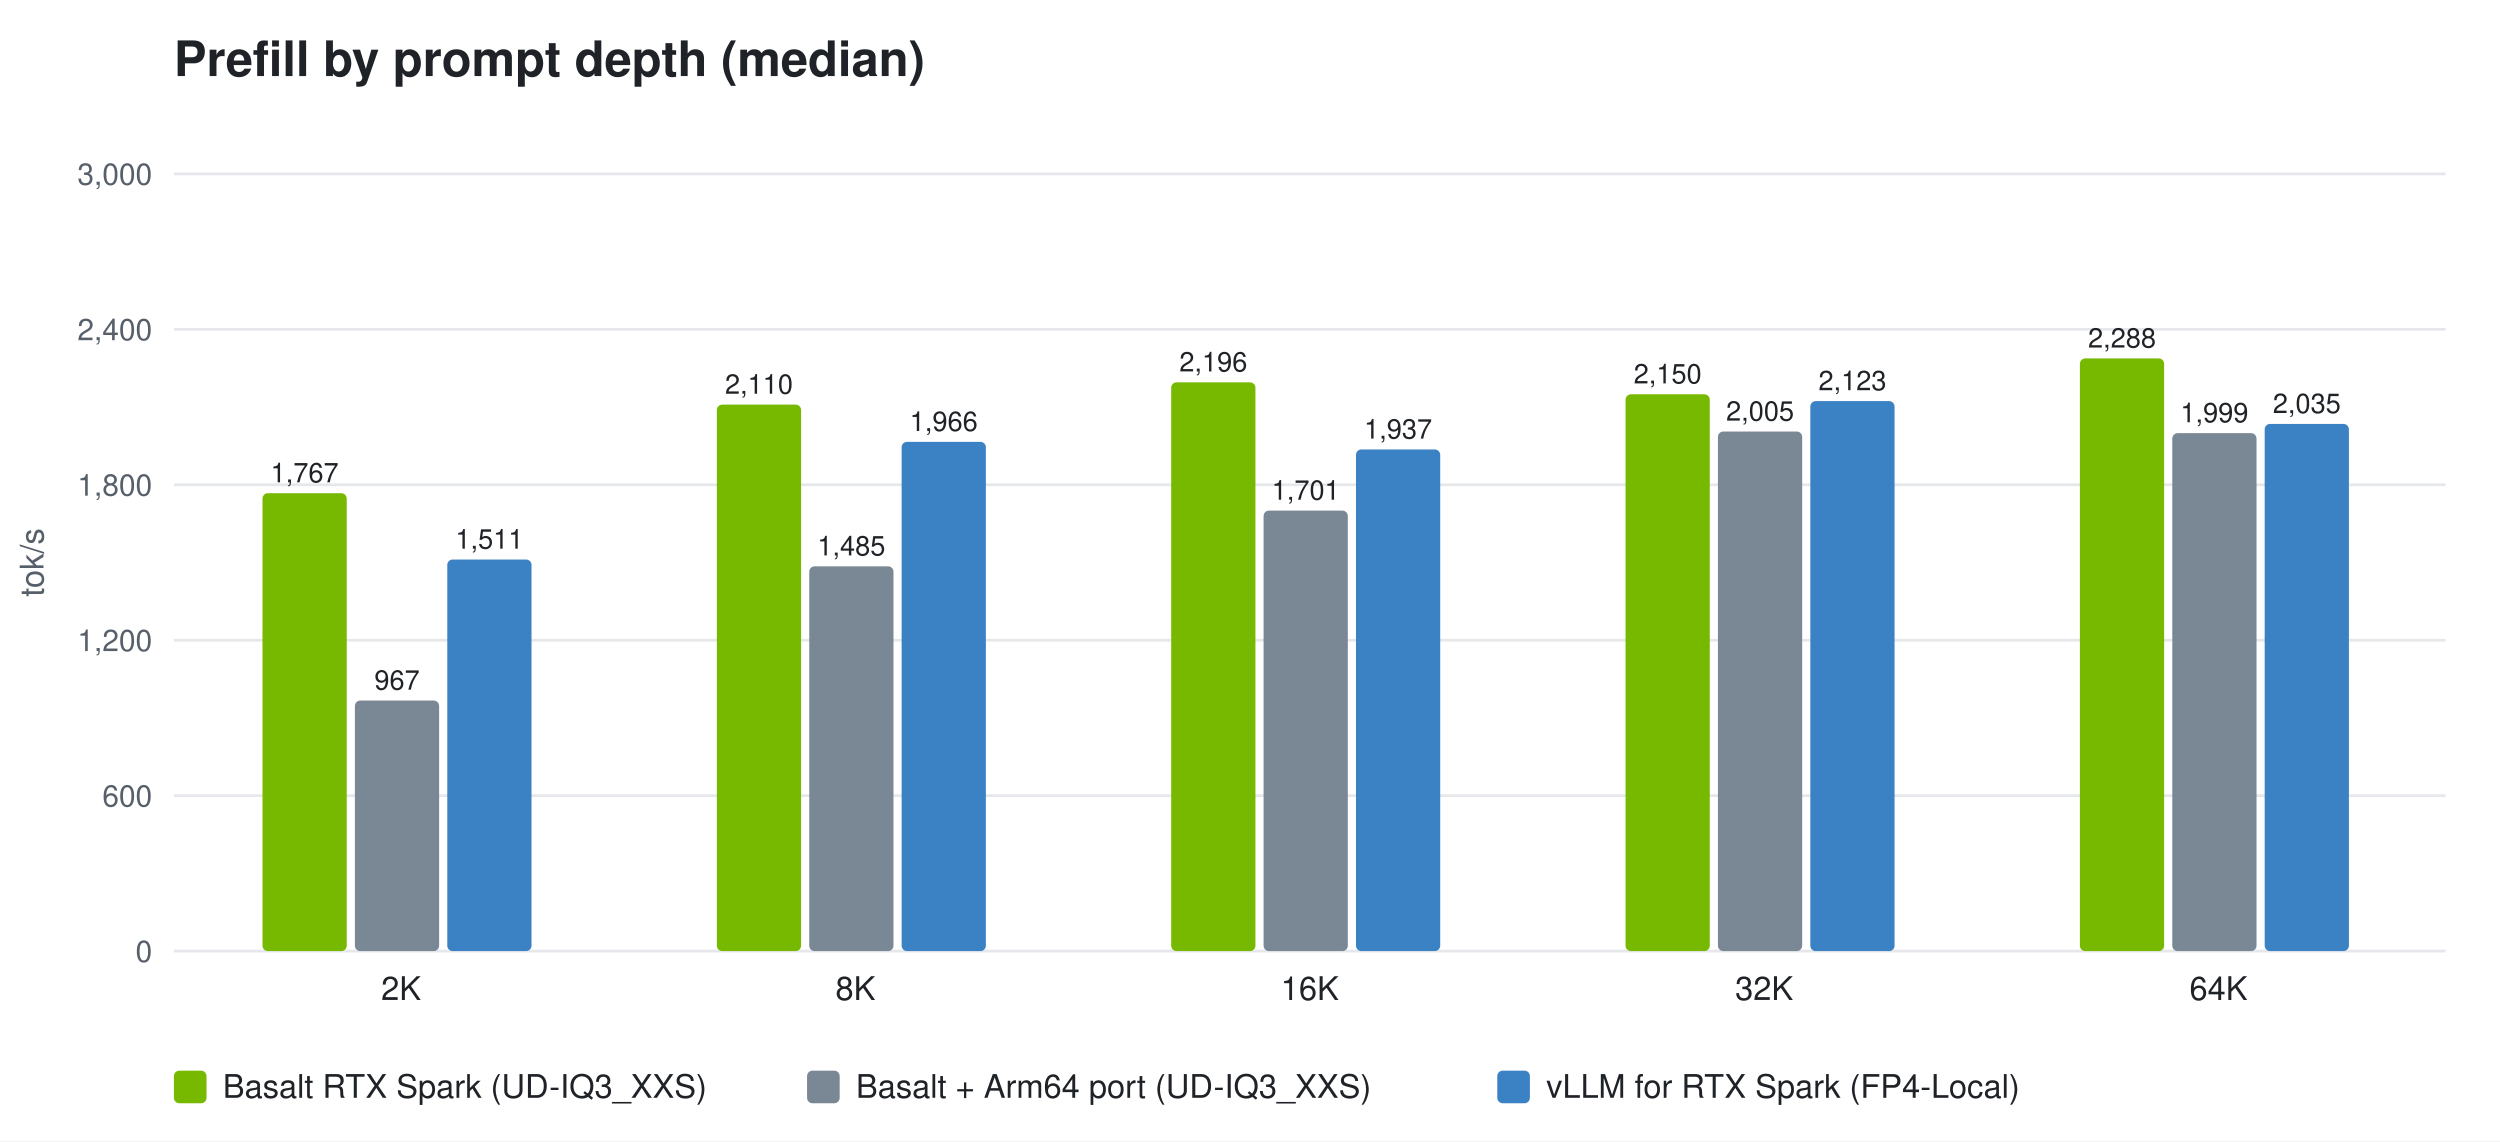
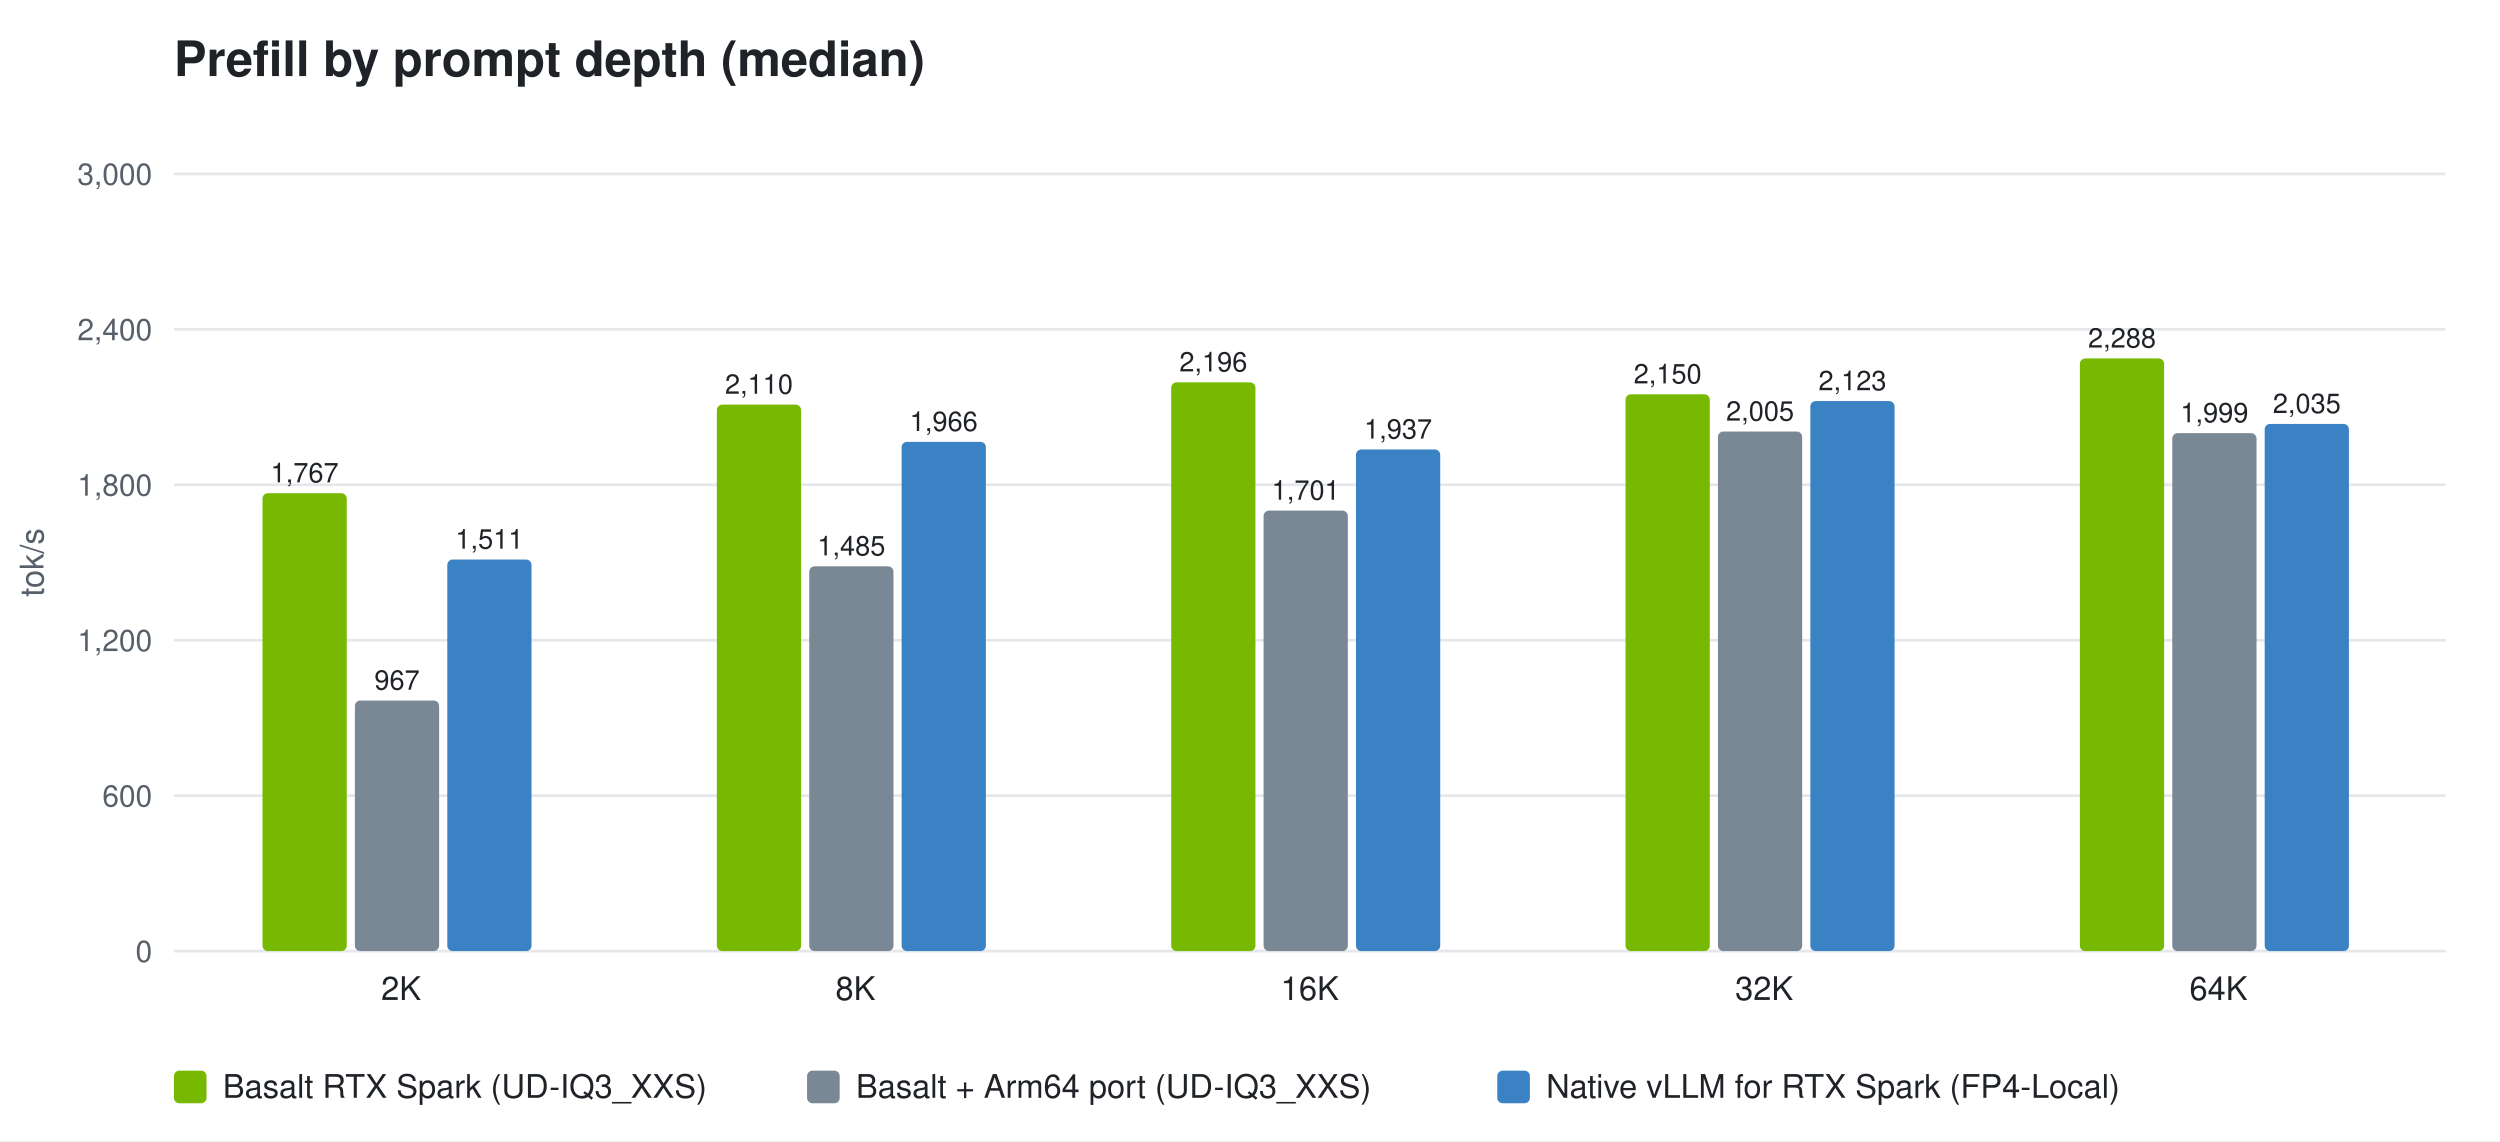
<svg xmlns="http://www.w3.org/2000/svg" width="920" height="420" viewBox="0 0 920 420" font-family="Segoe UI, Helvetica, Arial, sans-serif">
  <rect width="920" height="420" fill="#ffffff" />
  <text x="64" y="28" font-size="18" font-weight="600" fill="#1f2328">Prefill by prompt depth (median)</text>
  <line x1="64" y1="350.0" x2="900" y2="350.0" stroke="#e5e7eb" />
  <text x="56" y="354.0" font-size="11" text-anchor="end" fill="#57606a">0</text>
  <line x1="64" y1="292.8" x2="900" y2="292.8" stroke="#e5e7eb" />
  <text x="56" y="296.8" font-size="11" text-anchor="end" fill="#57606a">600</text>
  <line x1="64" y1="235.6" x2="900" y2="235.6" stroke="#e5e7eb" />
  <text x="56" y="239.6" font-size="11" text-anchor="end" fill="#57606a">1,200</text>
  <line x1="64" y1="178.4" x2="900" y2="178.4" stroke="#e5e7eb" />
  <text x="56" y="182.4" font-size="11" text-anchor="end" fill="#57606a">1,800</text>
  <line x1="64" y1="121.2" x2="900" y2="121.2" stroke="#e5e7eb" />
  <text x="56" y="125.2" font-size="11" text-anchor="end" fill="#57606a">2,400</text>
  <line x1="64" y1="64.0" x2="900" y2="64.0" stroke="#e5e7eb" />
  <text x="56" y="68.0" font-size="11" text-anchor="end" fill="#57606a">3,000</text>
  <text x="16" y="207" font-size="12" fill="#57606a" transform="rotate(-90 16 207)" text-anchor="middle">tok/s</text>
  <rect x="96.6" y="181.5" width="31.0" height="168.5" rx="2" fill="#76B900" />
  <text x="112.1" y="177.5" font-size="10" text-anchor="middle" fill="#1f2328">1,767</text>
  <rect x="130.6" y="257.8" width="31.0" height="92.2" rx="2" fill="#7A8794" />
  <text x="146.1" y="253.8" font-size="10" text-anchor="middle" fill="#1f2328">967</text>
  <rect x="164.6" y="205.9" width="31.0" height="144.1" rx="2" fill="#3B82C4" />
  <text x="180.1" y="201.9" font-size="10" text-anchor="middle" fill="#1f2328">1,511</text>
  <text x="147.6" y="368" font-size="12" text-anchor="middle" fill="#1f2328">2K</text>
  <rect x="263.8" y="148.9" width="31.0" height="201.1" rx="2" fill="#76B900" />
  <text x="279.3" y="144.9" font-size="10" text-anchor="middle" fill="#1f2328">2,110</text>
  <rect x="297.8" y="208.4" width="31.0" height="141.6" rx="2" fill="#7A8794" />
  <text x="313.3" y="204.4" font-size="10" text-anchor="middle" fill="#1f2328">1,485</text>
  <rect x="331.8" y="162.6" width="31.0" height="187.4" rx="2" fill="#3B82C4" />
  <text x="347.3" y="158.6" font-size="10" text-anchor="middle" fill="#1f2328">1,966</text>
  <text x="314.8" y="368" font-size="12" text-anchor="middle" fill="#1f2328">8K</text>
  <rect x="431.0" y="140.7" width="31.0" height="209.3" rx="2" fill="#76B900" />
  <text x="446.5" y="136.7" font-size="10" text-anchor="middle" fill="#1f2328">2,196</text>
  <rect x="465.0" y="187.9" width="31.0" height="162.1" rx="2" fill="#7A8794" />
  <text x="480.5" y="183.9" font-size="10" text-anchor="middle" fill="#1f2328">1,701</text>
  <rect x="499.0" y="165.4" width="31.0" height="184.6" rx="2" fill="#3B82C4" />
  <text x="514.5" y="161.4" font-size="10" text-anchor="middle" fill="#1f2328">1,937</text>
  <text x="482.0" y="368" font-size="12" text-anchor="middle" fill="#1f2328">16K</text>
  <rect x="598.2" y="145.1" width="31.0" height="204.9" rx="2" fill="#76B900" />
  <text x="613.7" y="141.1" font-size="10" text-anchor="middle" fill="#1f2328">2,150</text>
  <rect x="632.2" y="158.8" width="31.0" height="191.2" rx="2" fill="#7A8794" />
  <text x="647.7" y="154.8" font-size="10" text-anchor="middle" fill="#1f2328">2,005</text>
  <rect x="666.2" y="147.6" width="31.0" height="202.4" rx="2" fill="#3B82C4" />
  <text x="681.7" y="143.6" font-size="10" text-anchor="middle" fill="#1f2328">2,123</text>
  <text x="649.2" y="368" font-size="12" text-anchor="middle" fill="#1f2328">32K</text>
  <rect x="765.4" y="131.9" width="31.0" height="218.1" rx="2" fill="#76B900" />
  <text x="780.9" y="127.9" font-size="10" text-anchor="middle" fill="#1f2328">2,288</text>
  <rect x="799.4" y="159.4" width="31.0" height="190.6" rx="2" fill="#7A8794" />
  <text x="814.9" y="155.4" font-size="10" text-anchor="middle" fill="#1f2328">1,999</text>
  <rect x="833.4" y="156.0" width="31.0" height="194.0" rx="2" fill="#3B82C4" />
  <text x="848.9" y="152.0" font-size="10" text-anchor="middle" fill="#1f2328">2,035</text>
  <text x="816.4" y="368" font-size="12" text-anchor="middle" fill="#1f2328">64K</text>
  <rect x="64" y="394" width="12" height="12" rx="2" fill="#76B900" />
  <text x="82" y="404" font-size="12" fill="#1f2328">Basalt RTX Spark (UD-IQ3_XXS)</text>
  <rect x="297" y="394" width="12" height="12" rx="2" fill="#7A8794" />
  <text x="315" y="404" font-size="12" fill="#1f2328">Basalt + Arm64 port (UD-IQ3_XXS)</text>
  <rect x="551" y="394" width="12" height="12" rx="2" fill="#3B82C4" />
-   <text x="569" y="404" font-size="12" fill="#1f2328">vLLM for RTX Spark (FP4-Local)</text>
+   <text x="569" y="404" font-size="12" fill="#1f2328">Native vLLM for RTX Spark (FP4-Local)</text>
</svg>
